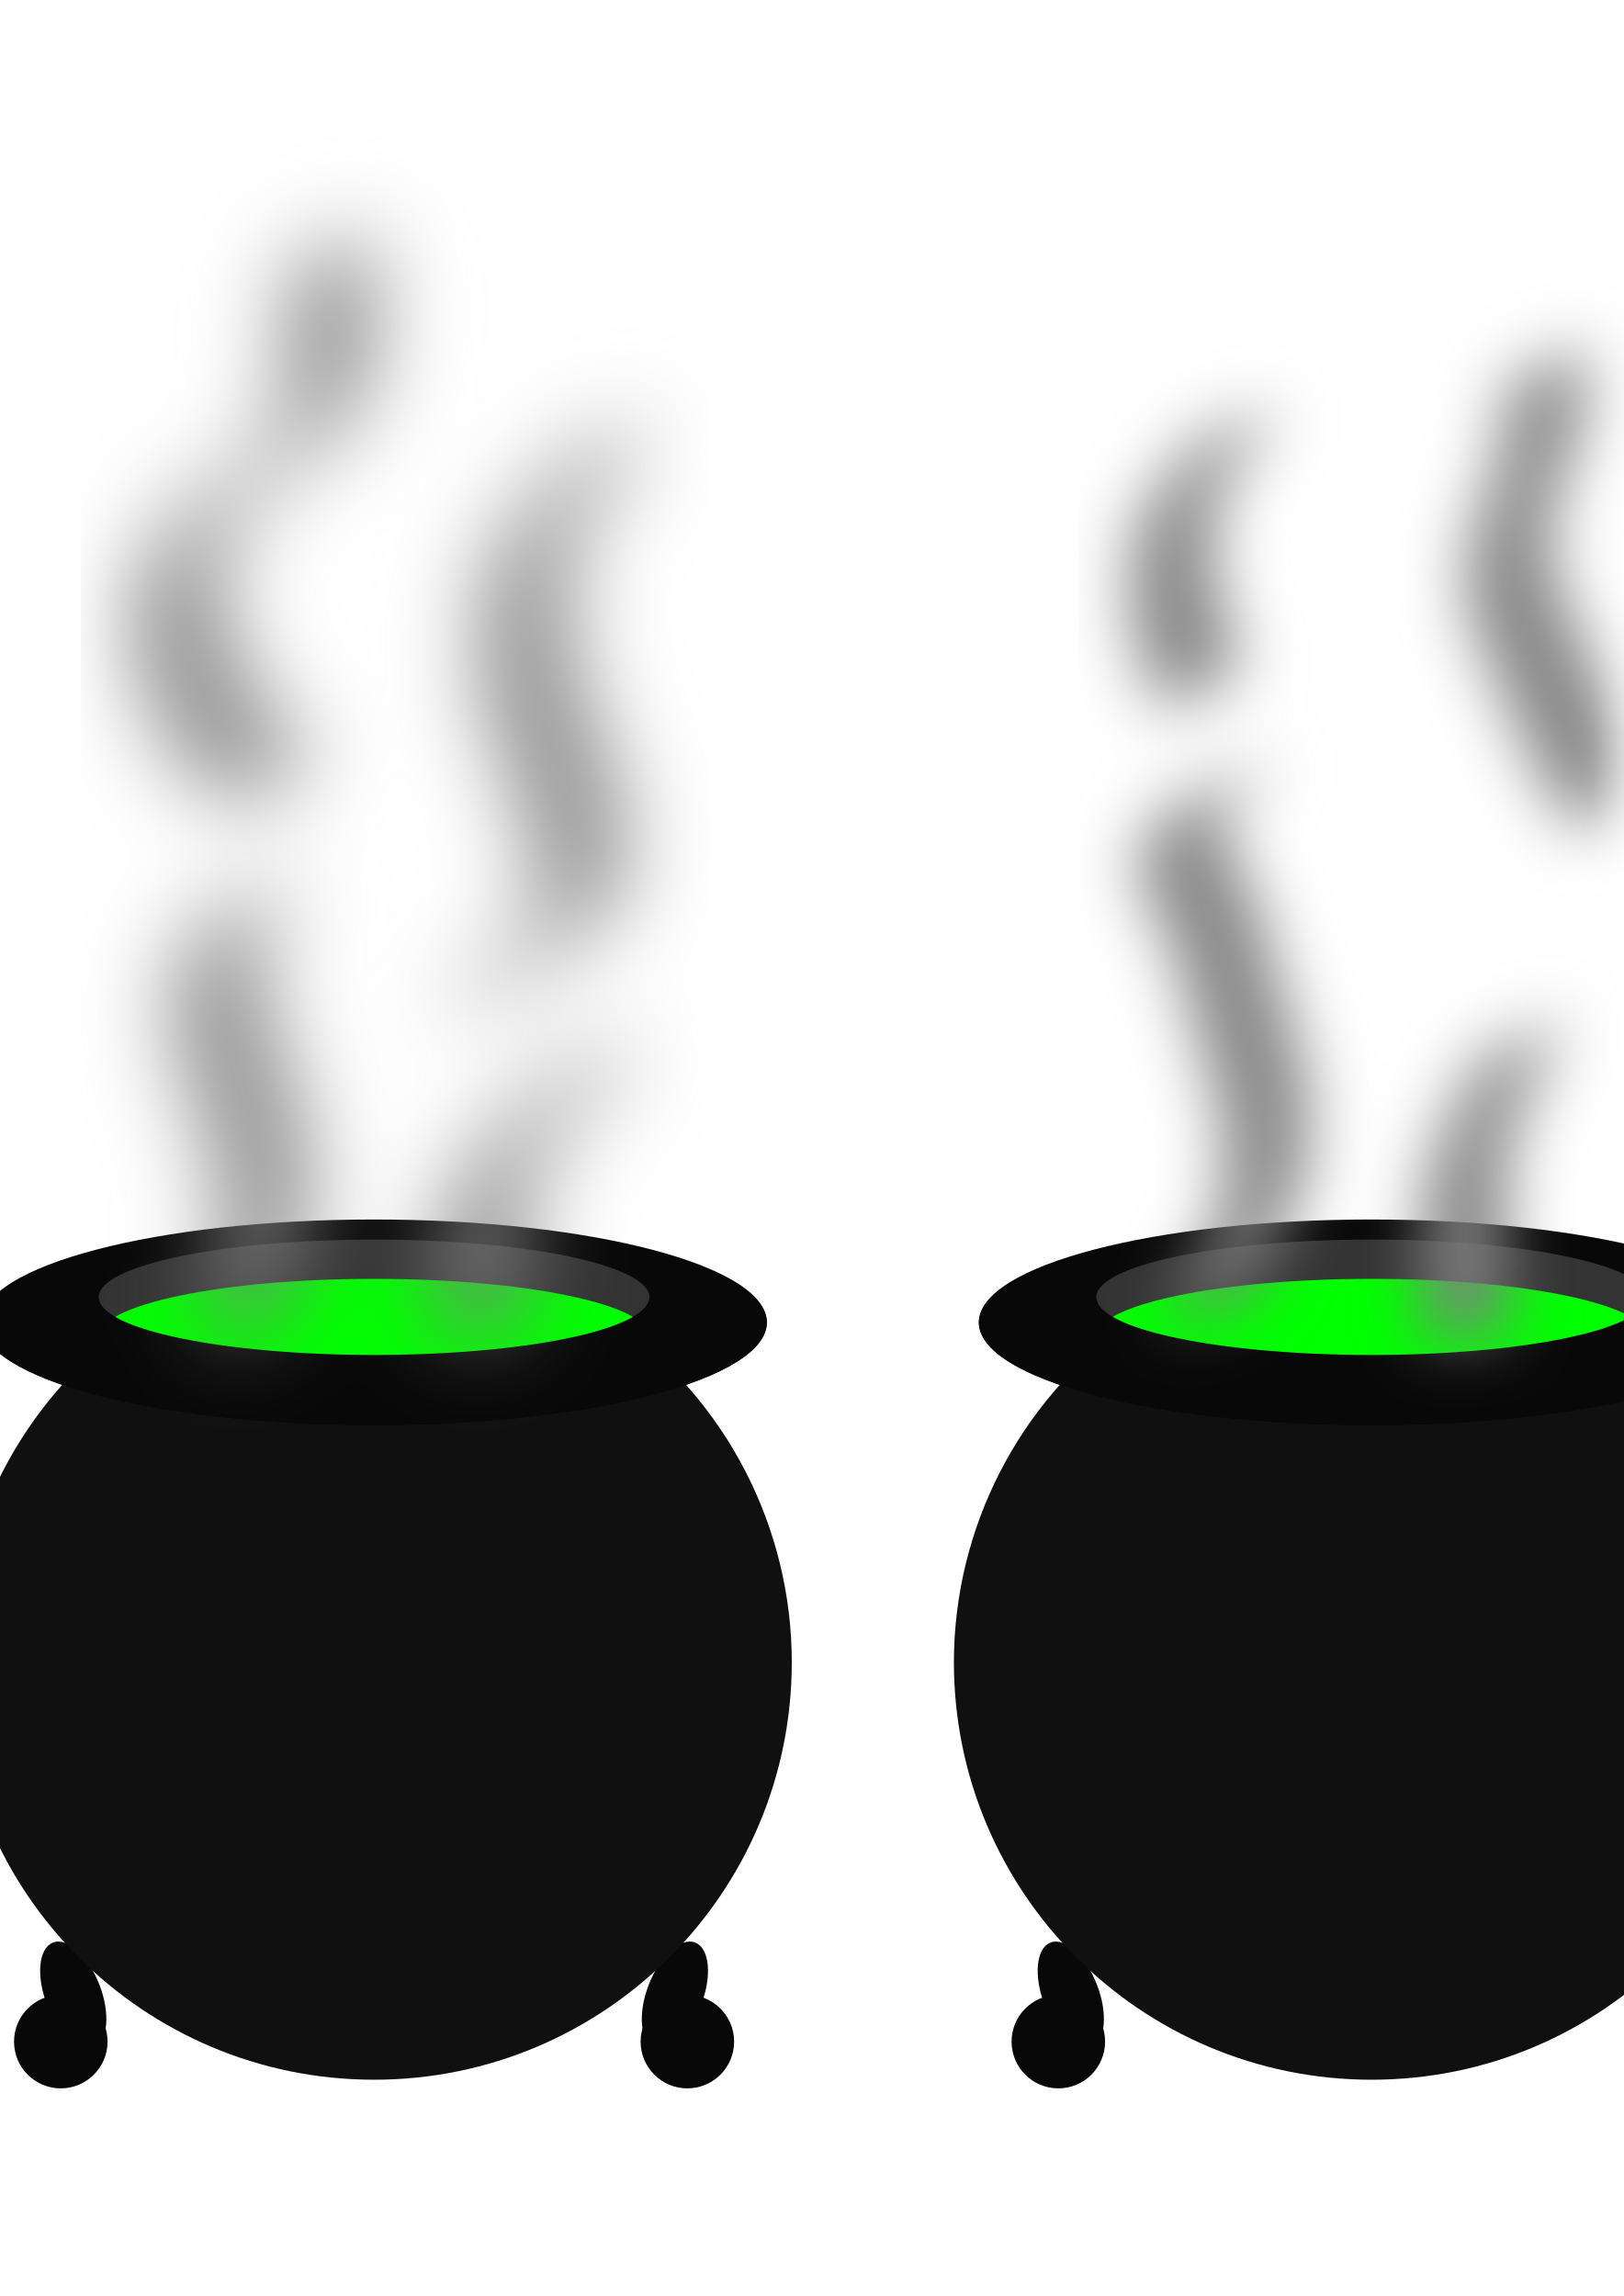
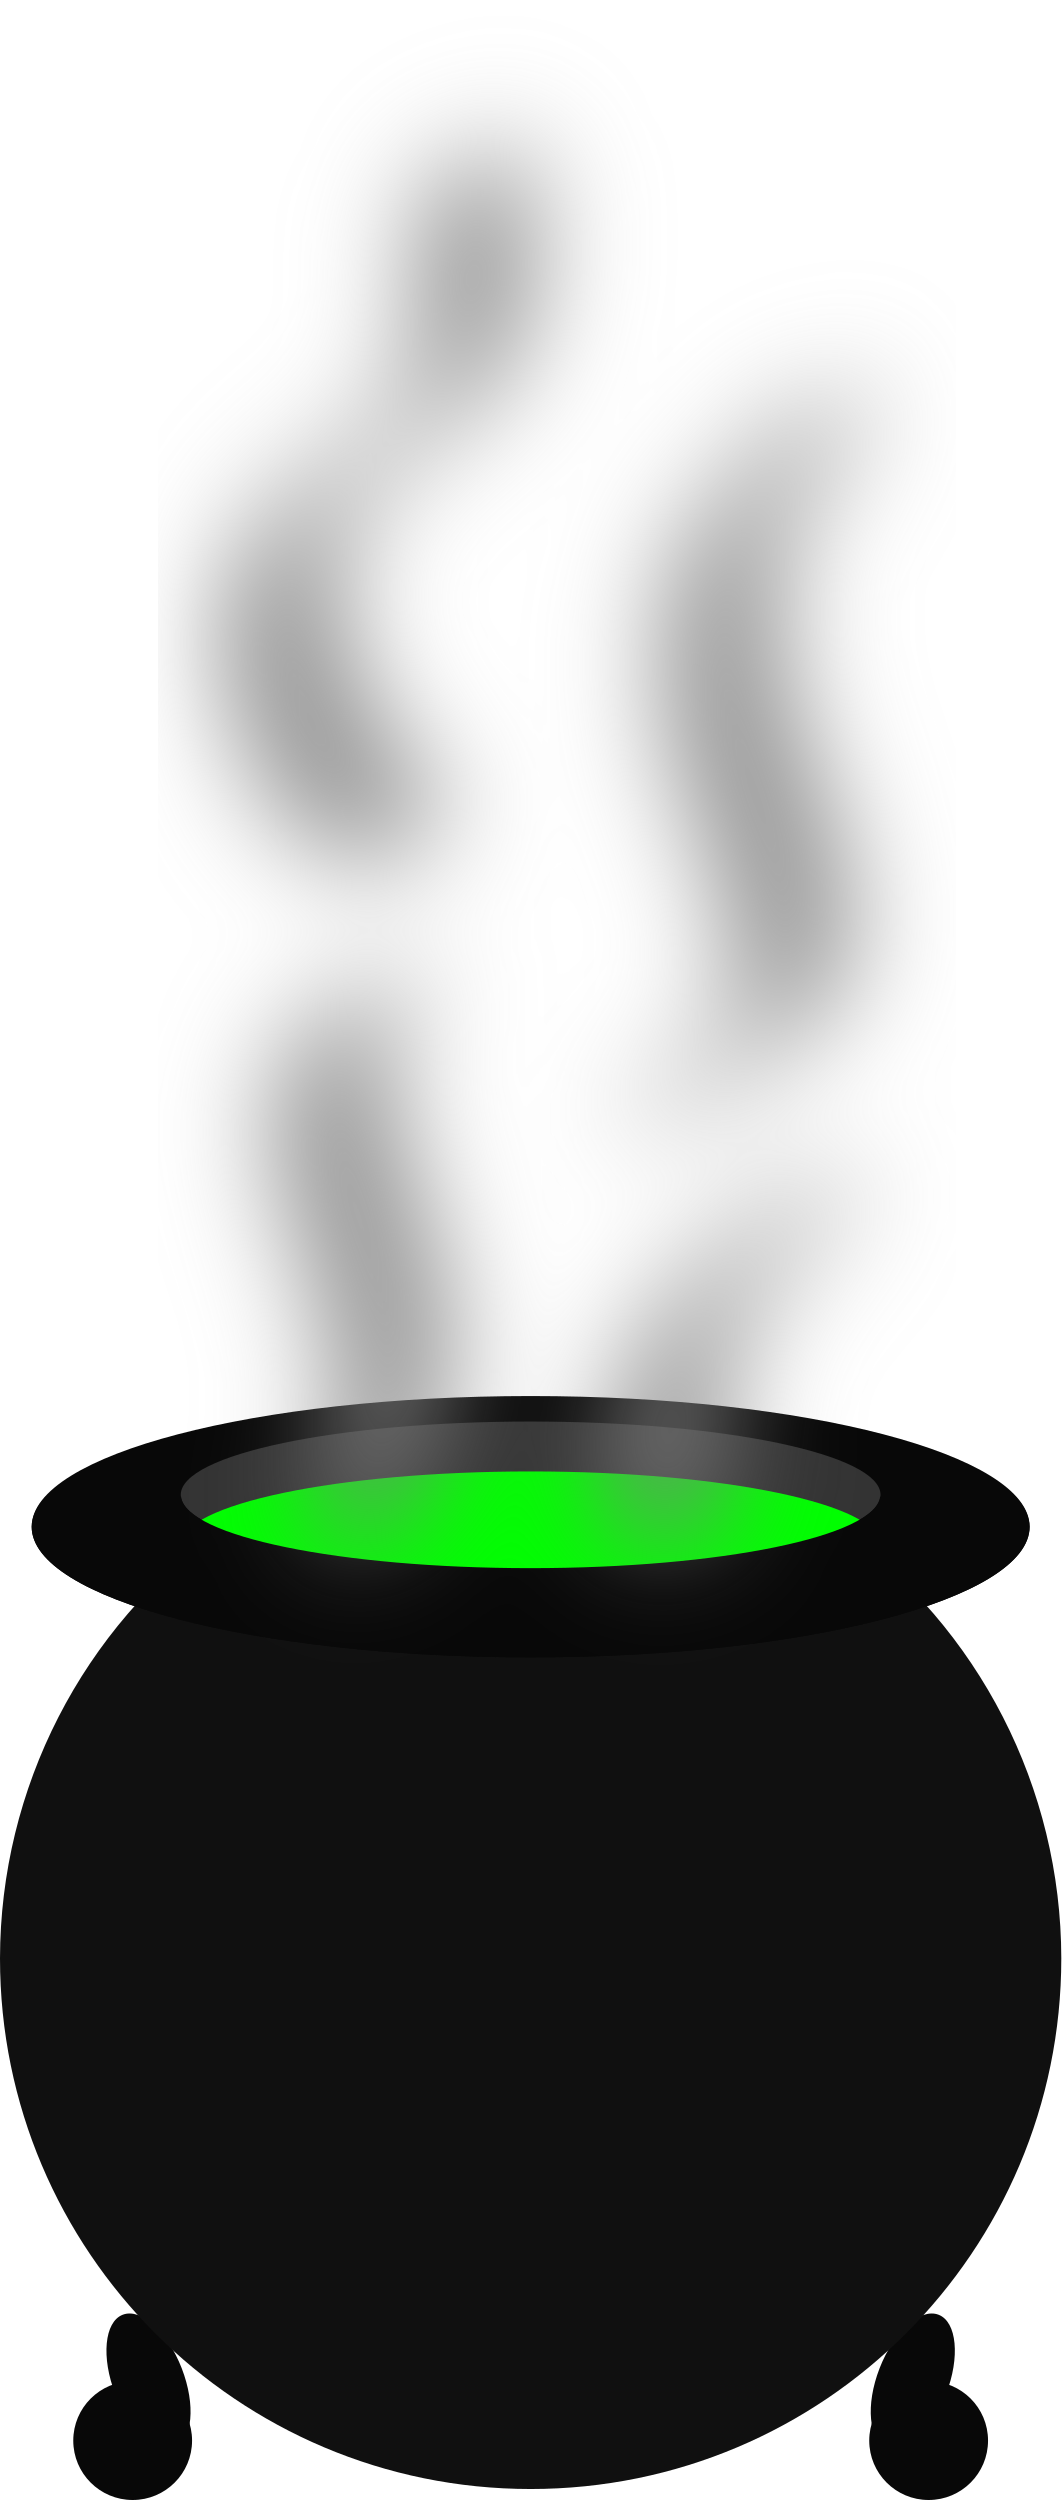
- <svg xmlns="http://www.w3.org/2000/svg" width="210mm" height="297mm" viewBox="0 0 744.094 1052.362" id="svg2" version="1.1">
+ <svg xmlns="http://www.w3.org/2000/svg" width="108.051mm" height="254.525mm" viewBox="0 0 382.857 901.86" id="svg2" version="1.1">
  <defs id="defs4">
-     <filter style="color-interpolation-filters:sRGB;" id="filter6265">
+     <filter style="color-interpolation-filters:sRGB" id="filter6265">
      <feGaussianBlur stdDeviation="15 15" result="fbSourceGraphic" id="feGaussianBlur6267" />
      <feColorMatrix result="fbSourceGraphicAlpha" in="fbSourceGraphic" values="0 0 0 -1 0 0 0 0 -1 0 0 0 0 -1 0 0 0 0 1 0" id="feColorMatrix6269" />
      <feGaussianBlur id="feGaussianBlur6271" stdDeviation="15 15" result="blur" in="fbSourceGraphic" />
    </filter>
-     <filter style="color-interpolation-filters:sRGB;" id="filter6378">
+     <filter style="color-interpolation-filters:sRGB" id="filter6378">
      <feGaussianBlur stdDeviation="15 15" result="blur" id="feGaussianBlur6380" />
    </filter>
-     <filter style="color-interpolation-filters:sRGB;" id="filter6467">
+     <filter style="color-interpolation-filters:sRGB" id="filter6467">
      <feGaussianBlur stdDeviation="15 15" result="blur" id="feGaussianBlur6469" />
    </filter>
-     <filter style="color-interpolation-filters:sRGB;" id="filter6642">
+     <filter style="color-interpolation-filters:sRGB" id="filter6642">
      <feGaussianBlur stdDeviation="15 15" result="blur" id="feGaussianBlur6644" />
    </filter>
  </defs>
-   <g id="layer1">
+   <g id="layer1" transform="translate(-30.50763,-59.37563)">
    <path style="fill:none;fill-rule:evenodd;stroke:#000000;stroke-width:1px;stroke-linecap:butt;stroke-linejoin:miter;stroke-opacity:1" id="path4227" d="m -408.571,478.076 c -4.298,1.289 -3.858,-5.157 -2.143,-7.143 4.648,-5.382 13.007,-2.149 16.429,2.857 6.121,8.954 0.981,20.879 -7.857,25.714 -12.971,7.095 -28.879,-0.164 -35,-12.857 -8.158,-16.919 1.295,-36.927 17.857,-44.286 20.841,-9.26 44.999,2.42 53.571,22.857 10.383,24.752 -3.54,53.084 -27.857,62.857 -28.657,11.518 -61.177,-4.657 -72.143,-32.857 -12.661,-32.558 5.772,-69.276 37.857,-81.429 36.457,-13.809 77.378,6.886 90.714,42.857 14.961,40.354 -7.999,85.484 -47.857,100 -44.25,16.116 -93.592,-9.112 -109.286,-52.857" />
    <path style="fill:none;fill-rule:evenodd;stroke:#000000;stroke-width:1px;stroke-linecap:butt;stroke-linejoin:miter;stroke-opacity:1" id="path4229" d="m -511.429,258.076 c -3.295,0.716 -2.591,-4.088 -1.19,-5.476 3.795,-3.762 9.87,-0.854 12.143,3.095 4.066,7.064 -0.478,15.701 -7.381,18.81 -10.13,4.562 -21.628,-1.801 -25.476,-11.667 -5.129,-13.15 3.116,-27.592 15.952,-32.143 16.153,-5.727 33.574,4.428 38.81,20.238 6.341,19.149 -5.736,39.567 -24.524,45.476 -22.14,6.964 -45.565,-7.044 -52.143,-28.81 -7.594,-25.129 8.35,-51.568 33.095,-58.81 28.117,-8.228 57.574,9.655 65.476,37.381 8.865,31.104 -10.96,63.583 -41.667,72.143 -34.09,9.503 -69.593,-12.265 -78.81,-45.952" />
    <path style="fill:none;fill-rule:evenodd;stroke:#000000;stroke-width:1px;stroke-linecap:butt;stroke-linejoin:miter;stroke-opacity:1" id="path4231" d="m -377.143,303.791 c 1.289,0 0.636,1.738 0,2.143 -1.724,1.097 -3.757,-0.483 -4.286,-2.143 -0.945,-2.97 1.454,-5.828 4.286,-6.429 4.156,-0.882 7.935,2.43 8.571,6.429 0.848,5.33 -3.406,10.057 -8.571,10.714 -6.501,0.828 -12.185,-4.381 -12.857,-10.714 -0.814,-7.67 5.357,-14.318 12.857,-15 8.838,-0.804 16.453,6.333 17.143,15 0.796,10.006 -7.309,18.59 -17.143,19.286 -11.174,0.79 -20.728,-8.284 -21.429,-19.286 -0.786,-12.342 9.26,-22.867 21.429,-23.571 13.509,-0.782 25.007,10.236 25.714,23.571" />
    <path style="fill:none;fill-rule:evenodd;stroke:#000000;stroke-width:1px;stroke-linecap:butt;stroke-linejoin:miter;stroke-opacity:1" id="path4233" d="m -531.429,409.505 c -1.146,-0.86 0.593,-1.969 1.429,-1.905 2.264,0.174 3.018,2.934 2.381,4.762 -1.14,3.27 -5.177,4.211 -8.095,2.857 -4.282,-1.987 -5.434,-7.45 -3.333,-11.429 2.799,-5.303 9.732,-6.669 14.762,-3.81 6.33,3.598 7.91,12.018 4.286,18.095 -4.39,7.36 -14.307,9.155 -21.429,4.762 -8.392,-5.178 -10.403,-16.598 -5.238,-24.762 5.963,-9.425 18.89,-11.652 28.095,-5.714 10.46,6.747 12.902,21.183 6.19,31.429 -7.53,11.494 -23.476,14.153 -34.762,6.667 -12.53,-8.311 -15.405,-25.769 -7.143,-38.095" />
-     <g id="g6471">
+     <g id="g6471" transform="translate(50.50763,4.040606)">
      <g id="g6279">
        <g id="g4198" transform="translate(-193.5714,15.15688)">
          <g transform="translate(20,38.24775)" id="g4173">
            <circle style="fill:#080808;fill-opacity:1" id="path4169" cx="201.429" cy="882.362" r="21.429" />
            <ellipse style="fill:#080808;fill-opacity:1" id="path4171" cx="-118.352" cy="877.558" rx="12.857" ry="25.714" transform="matrix(0.9322656,-0.3617747,0.3617747,0.9322656,0,0)" />
          </g>
          <g transform="matrix(-1,0,0,1,710,38.24775)" id="g4173-9">
            <circle style="fill:#080808;fill-opacity:1" id="path4169-3" cx="201.429" cy="882.362" r="21.429" />
            <ellipse style="fill:#080808;fill-opacity:1" id="path4171-8" cx="-118.352" cy="877.558" rx="12.857" ry="25.714" transform="matrix(0.9322656,-0.3617747,0.3617747,0.9322656,0,0)" />
          </g>
        </g>
-         <path style="fill:#101010;fill-opacity:1" d="M 283.389 606.754 A 126.22 26.446 0 0 1 171.428 621.039 A 126.22 26.446 0 0 1 59.508 606.795 A 191.429 191.429 0 0 0 -20 761.805 A 191.429 191.429 0 0 0 171.428 953.232 A 191.429 191.429 0 0 0 362.857 761.805 A 191.429 191.429 0 0 0 283.389 606.754 z " id="path3338" />
+         <path style="fill:#101010;fill-opacity:1" d="M 283.389,606.754 A 126.22,26.446 0 0 1 171.428,621.039 126.22,26.446 0 0 1 59.508,606.795 191.429,191.429 0 0 0 -20,761.805 191.429,191.429 0 0 0 171.428,953.232 191.429,191.429 0 0 0 362.857,761.805 191.429,191.429 0 0 0 283.389,606.754 Z" id="path3338" />
        <g id="g6273">
          <ellipse ry="47.143" rx="180" cy="606.091" cx="171.429" id="path3348" style="fill:#080808;fill-opacity:1" />
          <ellipse ry="26.446" rx="126.22" cy="594.592" cx="171.429" id="path3344" style="fill:#333333" />
          <ellipse ry="26.446" rx="126.22" cy="612.592" cx="171.429" id="path3344-8" style="fill:#00ff00" />
-           <path id="path3348-2" d="M -3.514 595.219 A 180 47.143 0 0 0 -8.572 606.09 A 180 47.143 0 0 0 171.428 653.232 A 180 47.143 0 0 0 351.428 606.09 A 180 47.143 0 0 0 346.359 595.219 L 297.498 595.219 A 126.22 26.446 0 0 1 171.428 621.039 A 126.22 26.446 0 0 1 45.314 595.219 L -3.514 595.219 z " style="fill:#080808;fill-opacity:1" />
+           <path id="path3348-2" d="m -3.514,595.219 a 180,47.143 0 0 0 -5.059,10.871 180,47.143 0 0 0 180,47.143 180,47.143 0 0 0 180,-47.143 180,47.143 0 0 0 -5.068,-10.871 l -48.861,0 A 126.22,26.446 0 0 1 171.428,621.039 126.22,26.446 0 0 1 45.314,595.219 l -48.828,0 z" style="fill:#080808;fill-opacity:1" />
        </g>
      </g>
      <g style="filter:url(#filter6265)" id="g6259">
-         <path style="fill:#808080;fill-opacity:1;stroke:none" d="M 146.387 400.227 L 107.031 415.34 L 104.76 416.881 C 99.503 420.816 93.786 424.168 90.15 429.857 C 85.66 436.508 82.236 443.857 80.639 451.76 C 79.235 459.706 78.945 467.302 81.707 475.035 C 84.097 482.091 86.044 489.277 88.361 496.359 C 91.61 505.993 94.986 515.58 98.01 525.289 C 101.818 536.647 104.136 548.578 104.021 560.596 C 103.07 572.394 101.486 584.193 96.855 595.201 C 95.068 599.073 93.149 602.877 91.135 606.629 C 97.014 607.835 105.311 609.201 116.623 610.303 C 123.445 600.055 129.692 589.454 134.281 578.014 C 138.469 566.441 140.363 554.27 141.082 542.035 C 140.78 529.546 138.044 517.217 134.176 505.381 C 131.198 495.626 128.088 485.922 124.922 476.229 C 122.773 469.08 120.793 461.889 118.525 454.777 C 115.866 447.332 116.745 441.026 118.143 433.49 C 120.186 426.086 123.825 419.19 128.646 413.234 C 131.204 409.269 135.494 407.627 139.146 405.016 C 150.334 397.017 133.262 408.581 143.939 401.422 L 146.387 400.227 z " id="path4568" />
-         <path style="fill:#808080;fill-opacity:1;stroke:none" d="M 293.992 475.406 L 255.553 492.723 C 252.274 497.937 247.723 502.271 243.42 506.633 C 237.938 511.21 231.839 515.072 226.889 520.26 C 221.481 526.574 217.301 533.711 212.994 540.799 C 206.953 551.197 202.824 562.461 201.861 574.541 C 201.345 585.969 201.72 597.42 201.441 608.857 C 212.358 608.809 225.944 608.068 238.574 605.48 C 238.581 600.563 238.585 595.646 238.562 590.729 C 238.538 579.142 237.983 567.543 238.824 555.979 C 240.137 544.348 244.454 533.759 250.863 524.082 C 255.21 516.934 259.712 510.028 265.57 504.035 C 271.213 499.716 276.983 495.656 282.234 490.863 C 286.469 485.794 291.336 481.547 293.992 475.406 z " id="path4570" />
+         <path style="fill:#808080;fill-opacity:1;stroke:none" d="m 146.387,400.227 -39.355,15.113 -2.271,1.541 c -5.257,3.935 -10.974,7.287 -14.609,12.977 -4.49,6.651 -7.914,13.999 -9.512,21.902 -1.404,7.946 -1.694,15.542 1.068,23.275 2.39,7.056 4.337,14.242 6.654,21.324 3.249,9.633 6.625,19.22 9.648,28.93 3.808,11.358 6.126,23.289 6.012,35.307 -0.951,11.798 -2.536,23.597 -7.166,34.605 -1.788,3.871 -3.706,7.675 -5.721,11.428 5.879,1.206 14.176,2.572 25.488,3.674 6.822,-10.248 13.069,-20.849 17.658,-32.289 4.188,-11.572 6.082,-23.744 6.801,-35.979 -0.302,-12.489 -3.038,-24.818 -6.906,-36.654 -2.978,-9.755 -6.088,-19.459 -9.254,-29.152 -2.149,-7.148 -4.129,-14.339 -6.396,-21.451 -2.659,-7.445 -1.781,-13.751 -0.383,-21.287 2.044,-7.404 5.682,-14.301 10.504,-20.256 2.558,-3.965 6.847,-5.607 10.5,-8.219 11.187,-7.999 -5.885,3.566 4.793,-3.594 l 2.447,-1.195 z" id="path4568" />
+         <path style="fill:#808080;fill-opacity:1;stroke:none" d="m 293.992,475.406 -38.439,17.316 c -3.279,5.214 -7.83,9.548 -12.133,13.91 -5.482,4.578 -11.581,8.439 -16.531,13.627 -5.408,6.314 -9.588,13.452 -13.895,20.539 -6.042,10.398 -10.17,21.663 -11.133,33.742 -0.516,11.428 -0.141,22.879 -0.42,34.316 10.917,-0.049 24.502,-0.789 37.133,-3.377 0.007,-4.917 0.011,-9.835 -0.012,-14.752 -0.025,-11.586 -0.58,-23.185 0.262,-34.75 1.313,-11.631 5.63,-22.219 12.039,-31.896 4.346,-7.148 8.849,-14.054 14.707,-20.047 5.642,-4.319 11.413,-8.379 16.664,-13.172 4.235,-5.069 9.101,-9.316 11.758,-15.457 z" id="path4570" />
        <path style="fill:#808080;fill-opacity:1;stroke:none" id="path4582" d="m 198.941,465.686 c 4.235,-5.041 9.383,-9.09 14.275,-13.448 3.946,-4.184 8.74,-7.135 13.558,-10.178 5.329,-3.232 9.952,-7.077 13.827,-11.948 4.021,-5.208 5.787,-11.579 7.253,-17.885 0.99,-8.474 -0.743,-17.157 -2.462,-25.459 -1.342,-8.105 -3.852,-15.734 -7.098,-23.249 -2.952,-7.93 -6.276,-15.732 -8.759,-23.83 -1.841,-6.14 -4.146,-12.122 -5.947,-18.27 -1.614,-5.864 -2.028,-11.937 -2.271,-17.985 -0.107,-6.573 -0.102,-13.151 -0.035,-19.726 0.536,-6.629 1.174,-13.318 2.829,-19.774 1.017,-4.964 3.41,-9.385 5.8,-13.79 5.036,-6.915 10.746,-13.325 16.227,-19.895 4.616,-5.486 8.664,-11.415 13.211,-16.955 1.853,-2.53 0.969,-1.236 2.652,-3.88 0,0 38.779,-16.815 38.779,-16.815 l 0,0 c -1.968,2.446 -1.059,1.095 -2.665,4.094 -4.412,5.85 -9.359,11.312 -13.679,17.254 -5.23,6.461 -10.634,12.776 -15.848,19.228 -2.881,3.662 -5.031,8.241 -6.395,12.666 -1.923,6.142 -2.823,12.425 -3.53,18.832 0.042,6.506 -0.04,13.013 0.117,19.518 0.148,5.729 0.37,11.498 1.759,17.087 1.72,6.178 4.024,12.177 5.761,18.355 2.187,8.037 5.519,15.641 8.436,23.429 3.28,7.782 6.277,15.557 7.466,23.984 1.873,8.815 3.42,17.952 3.339,26.96 -1.284,6.709 -2.724,13.565 -6.313,19.473 -3.712,5.196 -7.542,10.127 -13.342,13.164 -4.456,3.48 -9.966,5.442 -13.675,9.837 -7.588,6.029 2.935,-2.467 -4.862,4.303 -3.215,2.792 -7.13,4.821 -9.269,8.694 0,0 -39.137,16.211 -39.137,16.211 z" />
        <path style="fill:#808080;fill-opacity:1;stroke:none" id="path4584" d="m 109.279,369.26 c -5.388,-4.918 -10.942,-9.617 -17.076,-13.578 -5.209,-3.345 -8.408,-8.69 -11.924,-13.626 -2.855,-4.323 -5.302,-8.776 -7.118,-13.636 -2.647,-5.133 -4.266,-10.664 -6.059,-16.127 -1.577,-5.07 -3.682,-9.874 -4.792,-15.091 -0.97,-5.521 -1.031,-11.142 -1.1,-16.731 0.124,-6.174 2.182,-12.026 4.107,-17.822 2.475,-6.472 7.354,-11.509 11.431,-16.973 4.52,-5.978 9.783,-11.316 15.378,-16.278 5.033,-4.777 10.95,-8.41 16.548,-12.453 4.893,-4.145 9.446,-8.788 13.681,-13.609 3.363,-4.815 6.214,-10.103 8.314,-15.597 1.911,-5.925 1.901,-12.209 2.086,-18.367 0.188,-7.457 0.061,-14.917 -0.006,-22.375 0.04,-5.968 -0.28,-11.947 0.095,-17.907 0.528,-3.3 0.236,-1.672 0.874,-4.883 0,0 38.008,-18.421 38.008,-18.421 l 0,0 c -0.644,3.131 -0.3,1.582 -1.028,4.647 -1.252,5.697 -0.135,11.692 -0.534,17.485 -0.023,7.488 -0.067,14.976 0.007,22.464 -0.014,6.482 -0.049,13.057 -1.352,19.427 -1.722,6.038 -4.943,11.338 -7.769,16.904 -3.734,5.509 -9.102,9.633 -13.391,14.714 -5.442,4.286 -11.414,7.747 -16.775,12.136 -5.401,5.008 -10.974,9.718 -15.653,15.468 -3.846,5.387 -8.272,10.199 -11.777,15.837 -2.116,5.283 -3.836,10.813 -4.721,16.436 0.04,5.34 0.046,10.705 0.799,16.003 0.932,5.102 2.991,9.748 4.473,14.689 1.757,5.402 3.335,10.88 5.958,15.946 1.756,4.481 4.093,8.615 6.655,12.68 3.201,4.545 6.079,9.434 10.876,12.486 6.068,4.258 11.636,9.132 17.636,13.474 0,0 -35.85,22.675 -35.85,22.675 z" />
      </g>
    </g>
-     <g id="g6492">
+     <g id="g6492" transform="translate(4.04061,4.04061)">
      <g id="g6279-2" transform="translate(457.1426,-3.6523436e-6)">
        <g id="g4198-0" transform="translate(-193.5714,15.15688)">
          <g transform="translate(20,38.24775)" id="g4173-0">
            <circle style="fill:#080808;fill-opacity:1" id="path4169-1" cx="201.429" cy="882.362" r="21.429" />
            <ellipse style="fill:#080808;fill-opacity:1" id="path4171-9" cx="-118.352" cy="877.558" rx="12.857" ry="25.714" transform="matrix(0.9322656,-0.3617747,0.3617747,0.9322656,0,0)" />
          </g>
          <g transform="matrix(-1,0,0,1,710,38.24775)" id="g4173-9-2">
            <circle style="fill:#080808;fill-opacity:1" id="path4169-3-9" cx="201.429" cy="882.362" r="21.429" />
            <ellipse style="fill:#080808;fill-opacity:1" id="path4171-8-2" cx="-118.352" cy="877.558" rx="12.857" ry="25.714" transform="matrix(0.9322656,-0.3617747,0.3617747,0.9322656,0,0)" />
          </g>
        </g>
        <path style="fill:#101010;fill-opacity:1" d="M 283.389,606.754 A 126.22,26.446 0 0 1 171.428,621.039 126.22,26.446 0 0 1 59.508,606.795 191.429,191.429 0 0 0 -20,761.805 191.429,191.429 0 0 0 171.428,953.232 191.429,191.429 0 0 0 362.857,761.805 191.429,191.429 0 0 0 283.389,606.754 Z" id="path3338-7" />
        <g id="g6273-9">
          <ellipse ry="47.143" rx="180" cy="606.091" cx="171.429" id="path3348-3" style="fill:#080808;fill-opacity:1" />
          <ellipse ry="26.446" rx="126.22" cy="594.592" cx="171.429" id="path3344-9" style="fill:#333333" />
          <ellipse ry="26.446" rx="126.22" cy="612.592" cx="171.429" id="path3344-8-6" style="fill:#00ff00" />
          <path id="path3348-2-7" d="m -3.514,595.219 a 180,47.143 0 0 0 -5.059,10.871 180,47.143 0 0 0 180,47.143 180,47.143 0 0 0 180,-47.143 180,47.143 0 0 0 -5.068,-10.871 l -48.861,0 A 126.22,26.446 0 0 1 171.428,621.039 126.22,26.446 0 0 1 45.314,595.219 l -48.828,0 z" style="fill:#080808;fill-opacity:1" />
        </g>
      </g>
      <g style="filter:url(#filter6378)" id="g6372">
        <path style="opacity:1;fill:#808080;fill-opacity:1;stroke:none" id="path4741" d="m 535.734,608.121 c 2.383,-5.639 4.65,-11.341 7.318,-16.853 2.168,-5.213 4.764,-10.222 7.818,-14.97 2.673,-4.066 3.726,-8.856 5.564,-13.31 2.534,-3.843 3.68,-8.056 4.303,-12.558 0.555,-5.488 0.526,-11.013 0.539,-16.523 -0.004,-5.724 -0.023,-11.448 -0.033,-17.172 -0.448,-5.742 -2.418,-11.206 -4.045,-16.692 -1.437,-6.121 -3.989,-11.871 -5.671,-17.914 -0.797,-5.145 -1.984,-10.095 -3.916,-14.928 -2.074,-5.499 -3.693,-11.09 -4.808,-16.863 -1.723,-5.321 -2.584,-10.893 -4.661,-16.089 -1.589,-5.348 -4.788,-9.648 -7.77,-14.252 -3.159,-5.248 -5.127,-11.139 -6.882,-16.982 -1.595,-5.321 -2,-10.609 -0.137,-15.875 1.624,-4.365 5.171,-7.335 8.266,-10.626 13.723,-12.078 31.678,-20.359 46.768,-29.189 0.747,-0.205 1.527,-0.314 2.24,-0.616 0.655,-0.278 2.442,-1.461 1.825,-1.108 -53.693,30.698 -43.297,26.555 -31.253,17.264 0,0 39.462,-15.303 39.462,-15.303 l 0,0 c -5.848,2.855 2.103,-1.18 -3.451,2.144 -15.805,9.459 -27.127,17.027 -41.698,24.241 11.408,-6.685 22.815,-13.369 34.223,-20.054 -0.585,0.395 -1.21,0.735 -1.754,1.184 -1.738,1.437 -3.396,2.966 -5.258,4.266 -0.631,0.441 -1.35,0.739 -2.025,1.109 -3.24,2.713 -6.083,5.869 -8.921,8.969 -2.509,5.215 -2.944,7.545 -1.333,13.429 1.53,5.463 3.385,10.966 6.274,15.864 3.222,4.761 6.443,9.377 8.152,14.948 2.364,5.437 3.26,11.265 4.998,16.921 0.992,5.526 2.737,10.757 4.585,16.042 2,4.99 3.598,10.02 4.13,15.401 1.497,6.036 3.976,11.764 5.414,17.821 1.95,5.804 3.932,11.677 4.776,17.757 0.007,5.726 0.021,11.453 0.038,17.179 0.008,5.632 0.049,11.271 -0.274,16.896 -0.388,4.836 -0.862,9.804 -3.495,14.017 -2.975,4.073 -3.267,9.186 -5.578,13.603 -2.928,4.703 -6.298,9.203 -8.034,14.549 -2.624,5.387 -5.398,10.768 -7.225,16.478 0,0 -38.47,17.792 -38.47,17.792 z" />
        <path style="opacity:1;fill:#808080;fill-opacity:1;stroke:none" id="path4757" d="m 532.242,326.7 c -1.573,-6.191 -4.269,-11.982 -6.084,-18.094 -1.943,-4.484 -3.163,-9.2 -4.923,-13.747 -1.892,-4.906 -2.365,-10.142 -2.679,-15.342 -0.246,-5.68 -0.216,-11.368 -0.211,-17.052 -0.316,-5.21 1.112,-10.245 1.93,-15.339 0.25,-4.885 1.714,-9.31 4,-13.574 2.776,-3.726 6.237,-6.838 8.866,-10.672 2.677,-3.325 4.907,-6.945 7.376,-10.411 3.308,-2.599 4.639,-6.627 7.354,-9.697 0,0 38.986,-16.511 38.986,-16.511 l 0,0 c -5.929,7.203 3.17,-3.614 -2.799,2.738 -1.982,2.109 -1.908,5.508 -4.431,7.261 -3.511,2.399 -4.83,6.793 -7.638,9.92 -2.985,3.499 -5.165,7.648 -8.861,10.565 -3.119,3.084 -4.737,7.39 -4.984,11.745 -0.605,4.999 -2.158,9.842 -2.265,14.855 -0.009,5.609 -0.041,11.221 0.141,16.828 0.224,4.767 0.495,9.595 2.154,14.12 1.794,4.687 3.021,9.529 4.941,14.177 1.612,6.002 4.108,11.701 6.133,17.563 0,0 -37.006,20.665 -37.006,20.665 z" />
-         <path style="opacity:1;fill:#808080;fill-opacity:1;stroke:none" d="M 718.963 466.975 L 680.275 484.061 C 678.1 487.33 676.074 490.696 673.871 493.947 C 671.132 498.626 668.682 503.474 666.777 508.553 C 664.184 513.645 661.598 518.732 659.521 524.068 C 656.935 529.999 655.183 536.213 653.803 542.529 C 652.784 548.402 652.365 554.232 652.711 560.203 C 652.762 568.106 652.851 576.007 652.82 583.91 C 652.871 593.634 652.872 603.359 653.053 613.082 C 663.201 612.76 675.853 611.755 690.932 609.389 C 690.467 604.332 690.248 599.248 690.109 594.174 C 689.84 584.449 689.898 574.716 689.967 564.988 C 689.961 557.038 690.073 549.087 690.137 541.137 C 689.619 535.297 690.71 529.748 691.643 524.039 C 693.164 520.253 693.5 516.07 694.998 512.283 C 695.774 510.322 696.861 508.498 697.754 506.588 C 699.514 501.048 702.961 496.348 705.168 491.031 C 706.688 485.904 709.761 481.414 712.383 476.801 C 714.94 473.799 717.003 470.385 718.963 466.975 z " id="path4767" />
+         <path style="opacity:1;fill:#808080;fill-opacity:1;stroke:none" d="m 718.963,466.975 -38.688,17.086 c -2.175,3.269 -4.202,6.635 -6.404,9.887 -2.739,4.678 -5.189,9.527 -7.094,14.605 -2.593,5.092 -5.179,10.179 -7.256,15.516 -2.586,5.93 -4.339,12.145 -5.719,18.461 -1.019,5.873 -1.438,11.702 -1.092,17.674 0.051,7.903 0.14,15.804 0.109,23.707 0.05,9.724 0.052,19.449 0.232,29.172 10.149,-0.322 22.8,-1.327 37.879,-3.693 -0.465,-5.057 -0.683,-10.14 -0.822,-15.215 -0.269,-9.725 -0.212,-19.458 -0.143,-29.186 -0.006,-7.951 0.106,-15.901 0.17,-23.852 -0.518,-5.84 0.573,-11.388 1.506,-17.098 1.522,-3.786 1.858,-7.969 3.355,-11.756 0.776,-1.961 1.863,-3.785 2.756,-5.695 1.76,-5.54 5.207,-10.24 7.414,-15.557 1.52,-5.127 4.593,-9.617 7.215,-14.23 2.557,-3.002 4.62,-6.416 6.58,-9.826 z" id="path4767" />
        <path style="opacity:1;fill:#808080;fill-opacity:1;stroke:none" id="path4781" d="m 720.813,380.986 c -2.59,-5.14 -4.765,-10.501 -8.053,-15.249 -2.649,-3.83 -4.65,-8.046 -7.052,-12.016 -2.271,-3.724 -3.054,-8.071 -5.351,-11.778 -2.194,-3.597 -3.935,-7.452 -6.083,-11.071 -2.457,-3.984 -3.228,-8.627 -4.714,-13 -2.189,-3.675 -3.561,-7.712 -5.288,-11.605 -2.86,-3.532 -3.828,-7.869 -5.303,-12.034 -1.837,-4.124 -3.929,-7.965 -5.069,-12.383 -1.12,-5.425 -1.179,-10.987 -1.26,-16.503 -0.255,-5.485 -0.028,-10.861 1.057,-16.239 1.394,-4.559 2.988,-9.077 4.554,-13.592 1.437,-4.791 3.347,-9.395 4.83,-14.171 2.025,-4.207 2.656,-8.839 4.025,-13.253 1.677,-4.656 2.169,-9.565 2.483,-14.467 0.558,-5.158 0.109,-10.134 -0.907,-15.181 0,0 37.24,-19.923 37.24,-19.923 l 0,0 c 1.097,5.373 1.918,10.638 1.328,16.155 -0.196,5.175 -0.433,10.406 -1.895,15.409 -0.466,1.387 -1.141,2.706 -1.506,4.123 -0.801,3.112 -0.777,6.479 -2.419,9.369 -1.104,2.256 -1.458,4.544 -2.319,6.894 -0.556,1.519 -1.451,2.9 -1.997,4.423 -0.312,0.871 -0.455,1.793 -0.683,2.69 -1.413,4.426 -2.544,8.988 -4.725,13.113 -1.068,5.166 -2.141,10.133 -1.548,15.477 0.049,5.208 0.05,10.452 0.92,15.603 0.975,4.32 3.148,7.933 4.876,11.958 1.509,4.066 2.329,8.305 5.176,11.774 1.774,4.013 3.211,8.147 5.451,11.943 1.403,4.109 2.118,8.459 4.332,12.237 2.1,3.626 3.897,7.424 6.057,11.02 2.232,3.772 3.289,7.972 5.354,11.812 2.305,3.946 4.304,8.071 6.821,11.899 3.278,5.1 5.492,10.745 8.673,15.9 0,0 -37.006,20.665 -37.006,20.665 z" />
      </g>
    </g>
-     <g id="g6646">
+     <g id="g6646" transform="translate(0,4.040606)">
      <g id="g6279-2-7" transform="translate(879.9997,0)">
        <g id="g4198-0-3" transform="translate(-193.5714,15.15688)">
          <g transform="translate(20,38.24775)" id="g4173-0-3">
            <circle style="fill:#080808;fill-opacity:1" id="path4169-1-9" cx="201.429" cy="882.362" r="21.429" />
            <ellipse style="fill:#080808;fill-opacity:1" id="path4171-9-1" cx="-118.352" cy="877.558" rx="12.857" ry="25.714" transform="matrix(0.9322656,-0.3617747,0.3617747,0.9322656,0,0)" />
          </g>
          <g transform="matrix(-1,0,0,1,710,38.24775)" id="g4173-9-2-4">
            <circle style="fill:#080808;fill-opacity:1" id="path4169-3-9-9" cx="201.429" cy="882.362" r="21.429" />
            <ellipse style="fill:#080808;fill-opacity:1" id="path4171-8-2-2" cx="-118.352" cy="877.558" rx="12.857" ry="25.714" transform="matrix(0.9322656,-0.3617747,0.3617747,0.9322656,0,0)" />
          </g>
        </g>
        <path style="fill:#101010;fill-opacity:1" d="M 283.389,606.754 A 126.22,26.446 0 0 1 171.428,621.039 126.22,26.446 0 0 1 59.508,606.795 191.429,191.429 0 0 0 -20,761.805 191.429,191.429 0 0 0 171.428,953.232 191.429,191.429 0 0 0 362.857,761.805 191.429,191.429 0 0 0 283.389,606.754 Z" id="path3338-7-7" />
        <g id="g6273-9-8">
          <ellipse ry="47.143" rx="180" cy="606.091" cx="171.429" id="path3348-3-9" style="fill:#080808;fill-opacity:1" />
          <ellipse ry="26.446" rx="126.22" cy="594.592" cx="171.429" id="path3344-9-7" style="fill:#333333" />
          <ellipse ry="26.446" rx="126.22" cy="612.592" cx="171.429" id="path3344-8-6-7" style="fill:#00ff00" />
          <path id="path3348-2-7-3" d="m -3.514,595.219 a 180,47.143 0 0 0 -5.059,10.871 180,47.143 0 0 0 180,47.143 180,47.143 0 0 0 180,-47.143 180,47.143 0 0 0 -5.068,-10.871 l -48.861,0 A 126.22,26.446 0 0 1 171.428,621.039 126.22,26.446 0 0 1 45.314,595.219 l -48.828,0 z" style="fill:#080808;fill-opacity:1" />
        </g>
      </g>
      <g style="filter:url(#filter6467)" id="g6460">
        <path style="opacity:1;fill:#808080;fill-opacity:1;stroke:none" id="path4897" d="m 1078.802,273.46 c 4.364,-3.505 8.664,-7.197 12.471,-11.313 2.736,-4.2 6.048,-7.397 10.075,-10.292 3.868,-3.205 5.1,-8.229 6.485,-12.855 1.464,-5.401 1.733,-11.005 1.919,-16.567 -0.597,-4.797 -1.4,-9.61 -2.395,-14.345 -1.014,-5.173 -2.49,-10.177 -4.01,-15.214 -1.499,-5.26 -1.81,-10.732 -2.023,-16.166 -0.391,-5.86 0.499,-11.39 4.207,-16.036 2.446,-3.354 5.555,-5.935 8.725,-8.548 0,0 39.323,-15.53 39.323,-15.53 l 0,0 c -3.398,2.074 -6.827,4.463 -9.173,7.725 -1.175,1.162 -2.705,1.974 -3.714,3.282 -1.954,2.535 -1.736,6.879 -1.879,9.845 0.147,5.091 0.318,10.228 1.595,15.187 1.473,5.13 3.036,10.187 4.071,15.434 1.319,5.022 1.875,10.245 2.858,15.343 -0.121,5.835 -0.29,11.704 -1.468,17.441 -1.218,5.163 -2.655,10.533 -5.392,15.088 -1.488,1.571 -1.827,2.181 -3.756,3.224 -0.69,0.373 -1.526,0.449 -2.183,0.877 -1.533,0.998 -1.806,2.211 -2.872,3.617 -0.496,0.655 -1.09,1.23 -1.635,1.844 -3.154,4.864 -7.928,8.064 -11.81,12.282 0,0 -39.416,15.675 -39.416,15.675 z" />
        <path style="opacity:1;fill:#808080;fill-opacity:1;stroke:none" id="path4899" d="m 973.153,248.467 c 4.014,-0.161 8.268,0.826 12.188,-0.418 1.653,-0.525 3.118,-1.518 4.681,-2.269 -11.437,6.484 -22.851,13.007 -34.31,19.451 -0.593,0.333 1.189,-0.677 1.708,-1.118 2.113,-1.795 3.386,-4.889 4.676,-7.279 2.605,-4.885 4.498,-10.113 6.709,-15.184 2.351,-5.208 3.165,-10.816 3.619,-16.455 0.189,-2.824 0.224,-5.654 0.267,-8.483 0,0 37.554,-19.082 37.554,-19.082 l 0,0 c -0.021,2.898 -0.036,5.798 -0.163,8.694 -0.326,6.011 -0.888,12.052 -3.048,17.729 -2.11,5.189 -4.407,10.293 -6.373,15.536 -12.024,20.963 -1.03,10.569 -43.809,32.282 -5.852,1.924 -11.934,1.328 -18.016,1.528 0,0 34.318,-24.933 34.318,-24.933 z" />
        <path style="opacity:1;fill:#808080;fill-opacity:1;stroke:none" id="path4903" d="m 975.833,530.817 c 3.969,-4.765 5.882,-10.593 7.155,-16.557 1.049,-6.058 1.134,-12.227 1.211,-18.358 -0.118,-6.381 -1.612,-12.676 -4.116,-18.532 -2.4,-5.575 -4.286,-11.374 -6.942,-16.833 -2.737,-5.612 -5.453,-11.156 -7.168,-17.177 -0.814,-5.379 -2.377,-10.585 -3.476,-15.905 -0.996,-5.425 -1.134,-10.952 -1.243,-16.451 0.01,-5.673 -0.236,-11.357 0.138,-17.02 0.399,-5.242 2.409,-9.783 4.914,-14.297 2.05,-3.936 5.171,-7.221 8.093,-10.538 3.084,-2.773 5.865,-5.755 8.954,-8.533 2.845,-3.563 6.539,-6.304 9.455,-9.784 3.354,-2.855 5.865,-5.518 7.478,-9.659 1.567,-4.051 3.512,-7.958 4.949,-12.056 1.429,-4.963 1.546,-10.161 1.685,-15.287 0,0 37.584,-19.056 37.584,-19.056 l 0,0 c -0.07,5.415 -0.117,10.867 -1.09,16.212 -1.03,4.465 -3.182,8.301 -4.654,12.601 -2.073,3.949 -2.265,8.84 -6.938,10.888 -4.053,4.024 1.097,-1.292 -2.819,3.476 -1.995,2.428 -5.338,3.393 -6.562,6.55 -2.938,3.056 -6.393,5.255 -8.794,8.795 -2.213,1.297 -2.83,2.394 -4.332,4.397 -2.244,2.994 -0.602,0.32 -3.165,2.844 -0.528,0.52 -0.906,1.174 -1.359,1.761 -2.03,4.389 -5.238,7.96 -5.535,13.039 -1.2,5.366 -0.206,11.007 -0.489,16.471 0.075,5.261 0.145,10.546 0.963,15.755 0.979,5.262 2.631,10.366 3.217,15.702 1.496,5.803 4.188,11.081 6.725,16.486 2.776,5.502 4.664,11.38 7.19,16.999 2.642,6.397 4.151,13.222 4.765,20.11 -2e-4,6.345 0.063,12.714 -0.831,19.014 -1.05,6.346 -2.691,12.572 -6.008,18.155 0,0 -38.956,16.787 -38.956,16.787 z" />
        <path style="opacity:1;fill:#808080;fill-opacity:1;stroke:none" id="path4913" d="m 1075.021,587.534 c -3.845,-5.915 -5.548,-12.757 -7.54,-19.434 -1.591,-7.845 -3.379,-15.66 -4.734,-23.557 -1.099,-6.626 -1.581,-13.301 -0.822,-19.981 0.838,-6.173 1.579,-12.285 3.733,-18.156 2.195,-5.043 5.429,-9.649 8.789,-13.991 4.616,-5.255 8.747,-10.896 13.054,-16.397 3.364,-4.366 6.887,-8.649 10.047,-13.168 2.664,-4.43 5.741,-8.482 7.895,-13.198 1.84,-3.998 3.95,-7.902 5.479,-12.033 1.603,-5.7 1.631,-11.693 1.752,-17.571 0.071,-5.865 0.032,-11.731 0.014,-17.597 -0.399,-5.828 -2.335,-11.319 -4.49,-16.692 -0.433,-0.918 -0.866,-1.836 -1.298,-2.754 0,0 36.574,-20.731 36.574,-20.731 l 0,0 c 0.48,0.998 0.959,1.997 1.439,2.995 2.299,5.848 4.589,11.76 5.299,18.052 0.011,5.898 0.035,11.796 -0.019,17.694 -0.091,6.184 -0.216,12.385 -1.068,18.52 -1.094,4.573 -3.368,8.469 -5.157,12.772 -1.338,2.237 -1.978,4.656 -3.304,6.899 -2.563,4.333 -0.346,0.106 -3.183,4.147 -0.528,0.752 -0.913,1.596 -1.37,2.394 -2.62,5.123 -6.827,9.104 -9.953,13.911 -4.737,5.036 -8.363,11.03 -12.853,16.296 -3.636,3.865 -6.481,8.409 -9.444,12.77 -0.765,1.785 -1.732,3.494 -2.322,5.344 -1.228,3.85 -0.773,8.025 -1.839,11.918 -1.107,6.326 -0.881,12.578 0.081,18.941 1.148,7.762 2.943,15.403 4.468,23.092 1.79,6.169 3.286,12.668 7.251,17.865 0,0 -36.479,21.648 -36.479,21.648 z" />
        <path style="opacity:1;fill:#808080;fill-opacity:1;stroke:none" d="m 1036.629,573.854 -38.428,17.494 c -2.025,3.787 -4.153,7.516 -5.973,11.412 -1.437,2.682 -2.668,5.421 -3.873,8.176 6.712,1.168 15.044,2.296 25.531,3.215 1.569,-1.407 3.068,-2.886 4.404,-4.486 2.391,-3.666 4.619,-7.367 6.625,-11.271 0.808,-4.903 3.84,-8.663 5.758,-13.098 1.767,-3.963 4.291,-7.432 5.955,-11.441 z" id="path5031" />
      </g>
    </g>
-     <g id="g6668">
+     <g id="g6668" transform="translate(0,4.04061)">
      <g id="g6279-2-7-2" transform="translate(1368.571,-3.6523436e-6)">
        <g id="g4198-0-3-8" transform="translate(-193.5714,15.15688)">
          <g transform="translate(20,38.24775)" id="g4173-0-3-7">
            <circle style="fill:#080808;fill-opacity:1" id="path4169-1-9-8" cx="201.429" cy="882.362" r="21.429" />
            <ellipse style="fill:#080808;fill-opacity:1" id="path4171-9-1-3" cx="-118.352" cy="877.558" rx="12.857" ry="25.714" transform="matrix(0.9322656,-0.3617747,0.3617747,0.9322656,0,0)" />
          </g>
          <g transform="matrix(-1,0,0,1,710,38.24775)" id="g4173-9-2-4-2">
            <circle style="fill:#080808;fill-opacity:1" id="path4169-3-9-9-3" cx="201.429" cy="882.362" r="21.429" />
            <ellipse style="fill:#080808;fill-opacity:1" id="path4171-8-2-2-8" cx="-118.352" cy="877.558" rx="12.857" ry="25.714" transform="matrix(0.9322656,-0.3617747,0.3617747,0.9322656,0,0)" />
          </g>
        </g>
        <path style="fill:#101010;fill-opacity:1" d="M 283.389,606.754 A 126.22,26.446 0 0 1 171.428,621.039 126.22,26.446 0 0 1 59.508,606.795 191.429,191.429 0 0 0 -20,761.805 191.429,191.429 0 0 0 171.428,953.232 191.429,191.429 0 0 0 362.857,761.805 191.429,191.429 0 0 0 283.389,606.754 Z" id="path3338-7-7-8" />
        <g id="g6273-9-8-7">
          <ellipse ry="47.143" rx="180" cy="606.091" cx="171.429" id="path3348-3-9-1" style="fill:#080808;fill-opacity:1" />
          <ellipse ry="26.446" rx="126.22" cy="594.592" cx="171.429" id="path3344-9-7-4" style="fill:#333333" />
          <ellipse ry="26.446" rx="126.22" cy="612.592" cx="171.429" id="path3344-8-6-7-5" style="fill:#00ff00" />
          <path id="path3348-2-7-3-2" d="m -3.514,595.219 a 180,47.143 0 0 0 -5.059,10.871 180,47.143 0 0 0 180,47.143 180,47.143 0 0 0 180,-47.143 180,47.143 0 0 0 -5.068,-10.871 l -48.861,0 A 126.22,26.446 0 0 1 171.428,621.039 126.22,26.446 0 0 1 45.314,595.219 l -48.828,0 z" style="fill:#080808;fill-opacity:1" />
        </g>
      </g>
      <g style="filter:url(#filter6642)" id="g6636">
-         <path style="opacity:1;fill:#808080;fill-opacity:1;stroke:none" d="M 1513.537 466.773 L 1475.676 485.42 C 1475.49 488.247 1475.435 491.065 1475.502 493.898 C 1475.536 499.511 1475.559 505.134 1476.102 510.727 C 1476.682 515.566 1477.756 520.271 1478.969 524.986 C 1479.517 529.895 1480.59 534.696 1481.254 539.582 C 1481.259 545.309 1481.279 551.038 1481.139 556.764 C 1480.944 562.541 1480.628 568.331 1479.496 574.014 C 1478.398 579.418 1477.691 584.845 1476.723 590.268 C 1475.343 595.266 1473.367 600.065 1471.809 605.01 C 1471.31 606.798 1470.793 608.581 1470.227 610.346 C 1478.29 612.157 1487.49 613.999 1496.826 615.434 C 1498.959 610.892 1502.485 607.34 1504.689 602.834 C 1507.264 597.872 1507.906 592.195 1510.012 587.104 C 1511.704 582.091 1513.63 577.221 1514.727 572.027 C 1515.137 566.445 1516.408 561.091 1517.371 555.598 C 1518.341 549.698 1518.573 543.72 1518.717 537.754 C 1518.814 531.988 1518.795 526.22 1518.785 520.453 C 1517.879 515.453 1516.848 510.506 1516.357 505.441 C 1514.977 500.75 1513.978 496.02 1513.482 491.156 C 1513.05 485.7 1513.049 480.223 1513.029 474.754 C 1512.917 472.02 1512.942 469.438 1513.537 466.773 z " id="path5035" />
-         <path style="opacity:1;fill:#808080;fill-opacity:1;stroke:none" d="M 1621.984 524.23 L 1583.082 549 C 1581.635 551.145 1580.02 553.05 1578.947 555.682 C 1576.709 561.357 1574.191 566.527 1573.674 573.303 C 1572.345 579.255 1570.868 584.739 1572.371 591.059 C 1573.803 597.71 1574.456 604.681 1576.463 611.051 C 1576.512 611.226 1576.559 611.403 1576.607 611.578 C 1588.546 612.332 1604.241 611.714 1621.551 606.912 C 1620.674 604.571 1619.793 602.232 1618.943 599.867 C 1616.618 593.643 1615.182 586.906 1613.338 580.389 C 1611.507 574.102 1610.837 567.358 1609.424 560.863 C 1609.052 555.642 1611.109 551.396 1611.887 546.318 C 1611.685 541.434 1614.08 539.453 1615.535 535.783 C 1617.545 530.714 1615.328 534.824 1617.785 530.701 C 1619.834 529.335 1620.865 526.958 1621.984 524.23 z " id="path5037" />
+         <path style="opacity:1;fill:#808080;fill-opacity:1;stroke:none" d="m 1513.537,466.773 -37.861,18.646 c -0.186,2.827 -0.241,5.645 -0.174,8.479 0.034,5.613 0.057,11.236 0.6,16.828 0.58,4.839 1.654,9.545 2.867,14.26 0.548,4.908 1.621,9.71 2.285,14.596 0.01,5.727 0.025,11.456 -0.115,17.182 -0.195,5.777 -0.511,11.567 -1.643,17.25 -1.098,5.404 -1.805,10.831 -2.773,16.254 -1.38,4.999 -3.355,9.797 -4.914,14.742 -0.498,1.788 -1.016,3.572 -1.582,5.336 8.064,1.811 17.264,3.654 26.6,5.088 2.133,-4.542 5.659,-8.094 7.863,-12.6 2.575,-4.962 3.216,-10.639 5.322,-15.73 1.692,-5.012 3.618,-9.882 4.715,-15.076 0.411,-5.583 1.681,-10.937 2.644,-16.43 0.97,-5.899 1.202,-11.878 1.346,-17.844 0.097,-5.766 0.078,-11.534 0.068,-17.301 -0.906,-5 -1.937,-9.947 -2.428,-15.012 -1.381,-4.692 -2.379,-9.421 -2.875,-14.285 -0.432,-5.456 -0.433,-10.933 -0.453,-16.402 -0.112,-2.734 -0.088,-5.316 0.508,-7.98 z" id="path5035" />
+         <path style="opacity:1;fill:#808080;fill-opacity:1;stroke:none" d="M 1621.984,524.23 1583.082,549 c -1.447,2.145 -3.062,4.05 -4.135,6.682 -2.238,5.675 -4.756,10.845 -5.274,17.621 -1.329,5.952 -2.805,11.436 -1.303,17.756 1.432,6.651 2.085,13.622 4.092,19.992 0.049,0.175 0.096,0.352 0.144,0.527 11.938,0.754 27.634,0.136 44.943,-4.666 -0.877,-2.341 -1.757,-4.68 -2.607,-7.045 -2.326,-6.224 -3.761,-12.962 -5.606,-19.479 -1.831,-6.286 -2.501,-13.031 -3.914,-19.525 -0.372,-5.222 1.685,-9.468 2.463,-14.545 -0.202,-4.884 2.193,-6.866 3.648,-10.535 2.01,-5.069 -0.208,-0.959 2.25,-5.082 2.049,-1.367 3.08,-3.743 4.199,-6.471 z" id="path5037" />
        <path style="opacity:1;fill:#808080;fill-opacity:1;stroke:none" id="path5041" d="m 1606.939,451.527 c 13.115,-10.154 -1.251,1.05 -31.46,20.654 -0.896,0.581 1.647,-1.422 2.482,-2.114 2.307,-1.914 4.696,-3.677 7.009,-5.583 4.371,-2.959 7.86,-7.215 11.645,-11.027 4.308,-2.662 5.824,-7.002 7.501,-12.004 1.905,-5.971 2.372,-12.318 2.678,-18.621 0.682,-5.95 -0.499,-11.645 -1.407,-17.443 -0.062,-5.898 -2.042,-10.865 -3.918,-16.184 -1.508,-5.72 -2.692,-11.531 -4.062,-17.306 -0.859,-5.612 -1.748,-11.145 -2.941,-16.678 -1.52,-6.078 -1.163,-11.935 0.453,-17.897 1.363,-6.044 4.372,-11.146 7.514,-16.116 3.729,-4.287 5.615,-9.98 8.418,-15.007 2.237,-4.297 5.251,-7.892 7.723,-11.993 0,0 38.828,-19.311 38.828,-19.311 l 0,0 c -2.791,3.715 -4.97,8.014 -7.924,11.585 -0.898,1.663 -2.017,3.156 -2.911,4.822 -1.901,3.54 -2.479,7.964 -5.304,10.861 -3.475,3.917 -6.526,9.096 -8.109,14.388 -1.688,5.155 -3.026,9.833 -1.515,15.366 1.155,5.516 2.277,10.954 2.889,16.595 1.266,5.611 2.537,11.186 3.774,16.796 1.958,5.613 4.415,10.821 4.364,17.078 0.915,6.137 2.404,12.16 1.75,18.46 -0.21,6.676 -0.519,13.403 -2.085,19.872 -1.435,5.263 -2.468,11.237 -6.373,14.803 -4.556,2.788 -7.387,7.931 -11.713,11.142 -16.66,12.001 -31.926,27.256 -50.622,35.257 0,0 33.318,-30.395 33.318,-30.395 z" />
        <path style="opacity:1;fill:#808080;fill-opacity:1;stroke:none" id="path5045" d="m 1454.894,403.626 c -3.25,-7.984 -7.048,-15.584 -10.142,-23.67 -2.521,-7.087 -3.127,-14.809 -3.455,-22.503 -0.405,-7.126 -0.158,-14.111 0.942,-21.097 1.424,-5.726 2.749,-11.632 4.711,-17.097 2.605,-5.342 4.174,-11.336 6.294,-17 2.397,-5.167 4.241,-10.561 6.817,-15.592 2.865,-4.705 4.616,-10.09 6.575,-15.45 1.562,-5.423 3.189,-10.864 4.473,-16.418 1.39,-6.284 1.049,-12.691 -0.27,-18.93 -0.254,-0.988 -0.508,-1.975 -0.761,-2.963 0,0 36.974,-26.528 36.974,-26.528 l 0,0 c 0.276,1.059 0.552,2.117 0.829,3.176 1.622,6.938 2.416,14.307 1.337,21.488 -0.953,6.01 -2.978,11.379 -4.118,17.305 -0.586,1.749 -1.396,3.363 -1.964,5.121 -1.251,3.869 -1.868,7.999 -4.468,10.917 -1.018,2.47 -1.213,3.246 -2.574,5.388 -0.448,0.705 -1.122,1.178 -1.463,1.978 -1.082,2.54 -0.937,6.101 -2.699,8.282 -3.074,5.024 -3.909,11.378 -6.375,16.864 -2.663,4.764 -3.048,10.427 -5.301,15.508 -1.075,6.654 -2.177,13.033 -1.502,19.923 0.192,6.985 0.474,14.061 2.584,20.596 2.929,8.151 6.513,15.953 10.288,23.478 0,0 -36.732,27.224 -36.732,27.224 z" />
      </g>
    </g>
  </g>
</svg>
